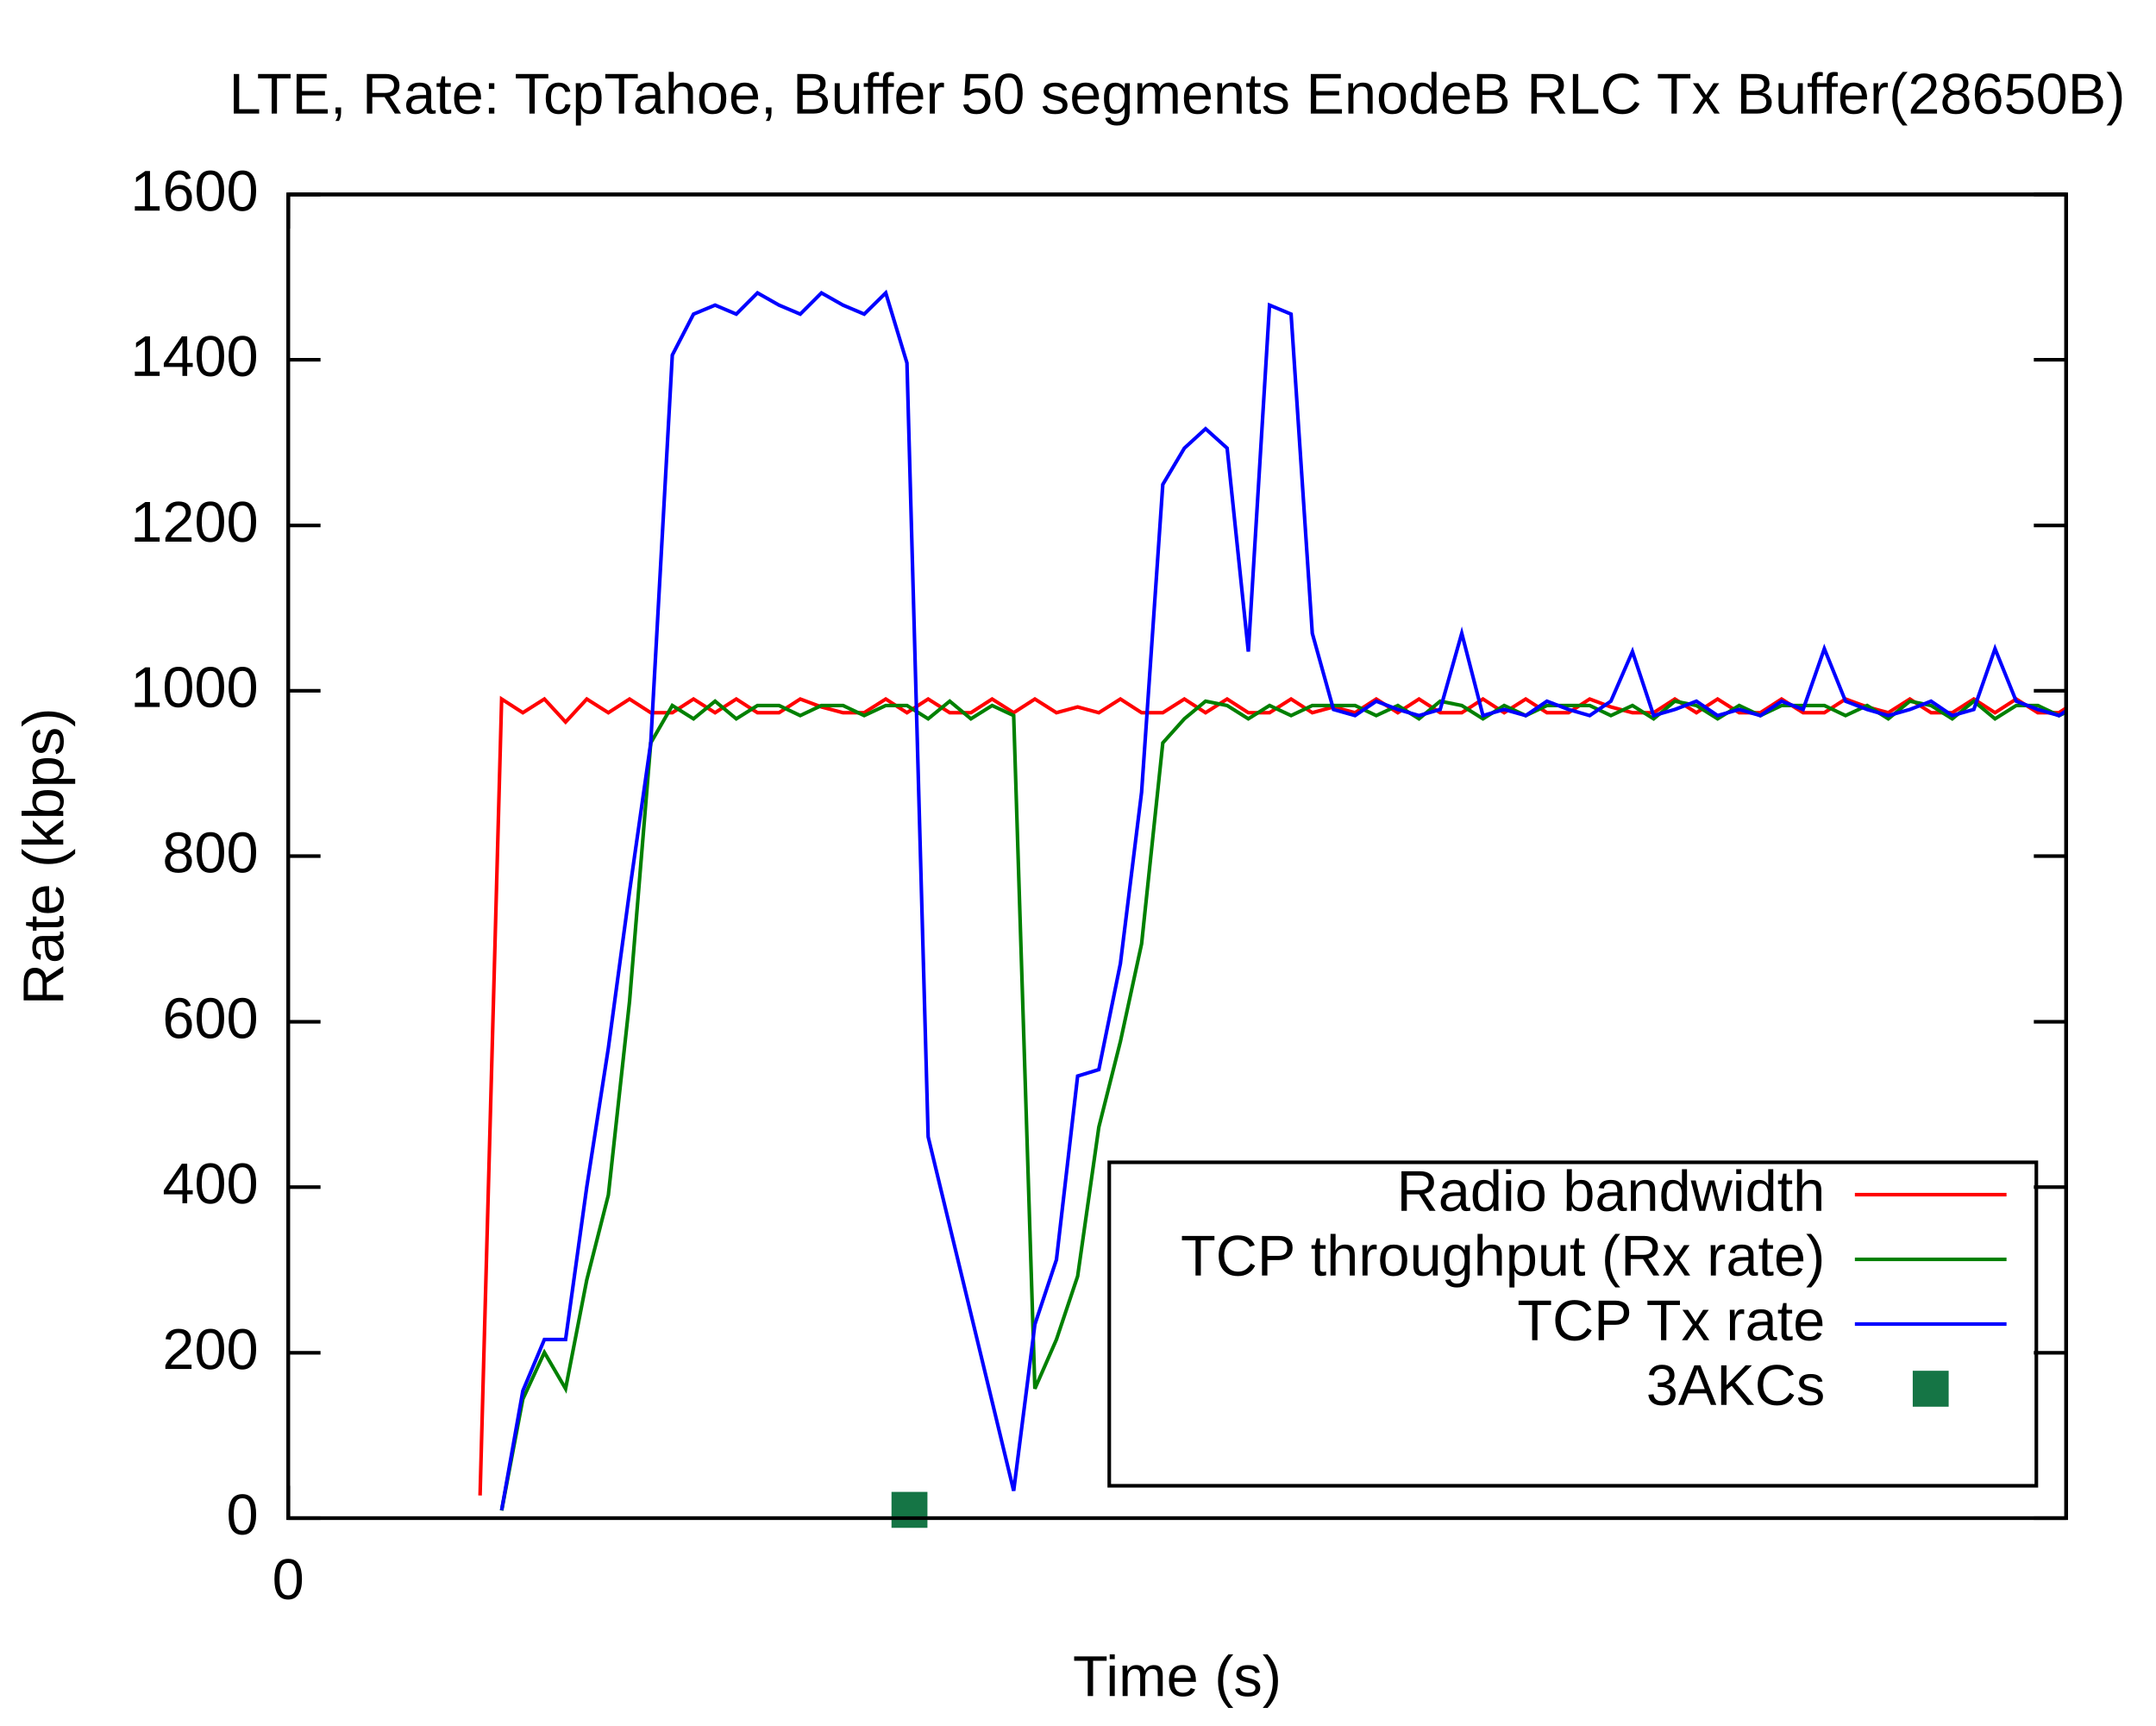
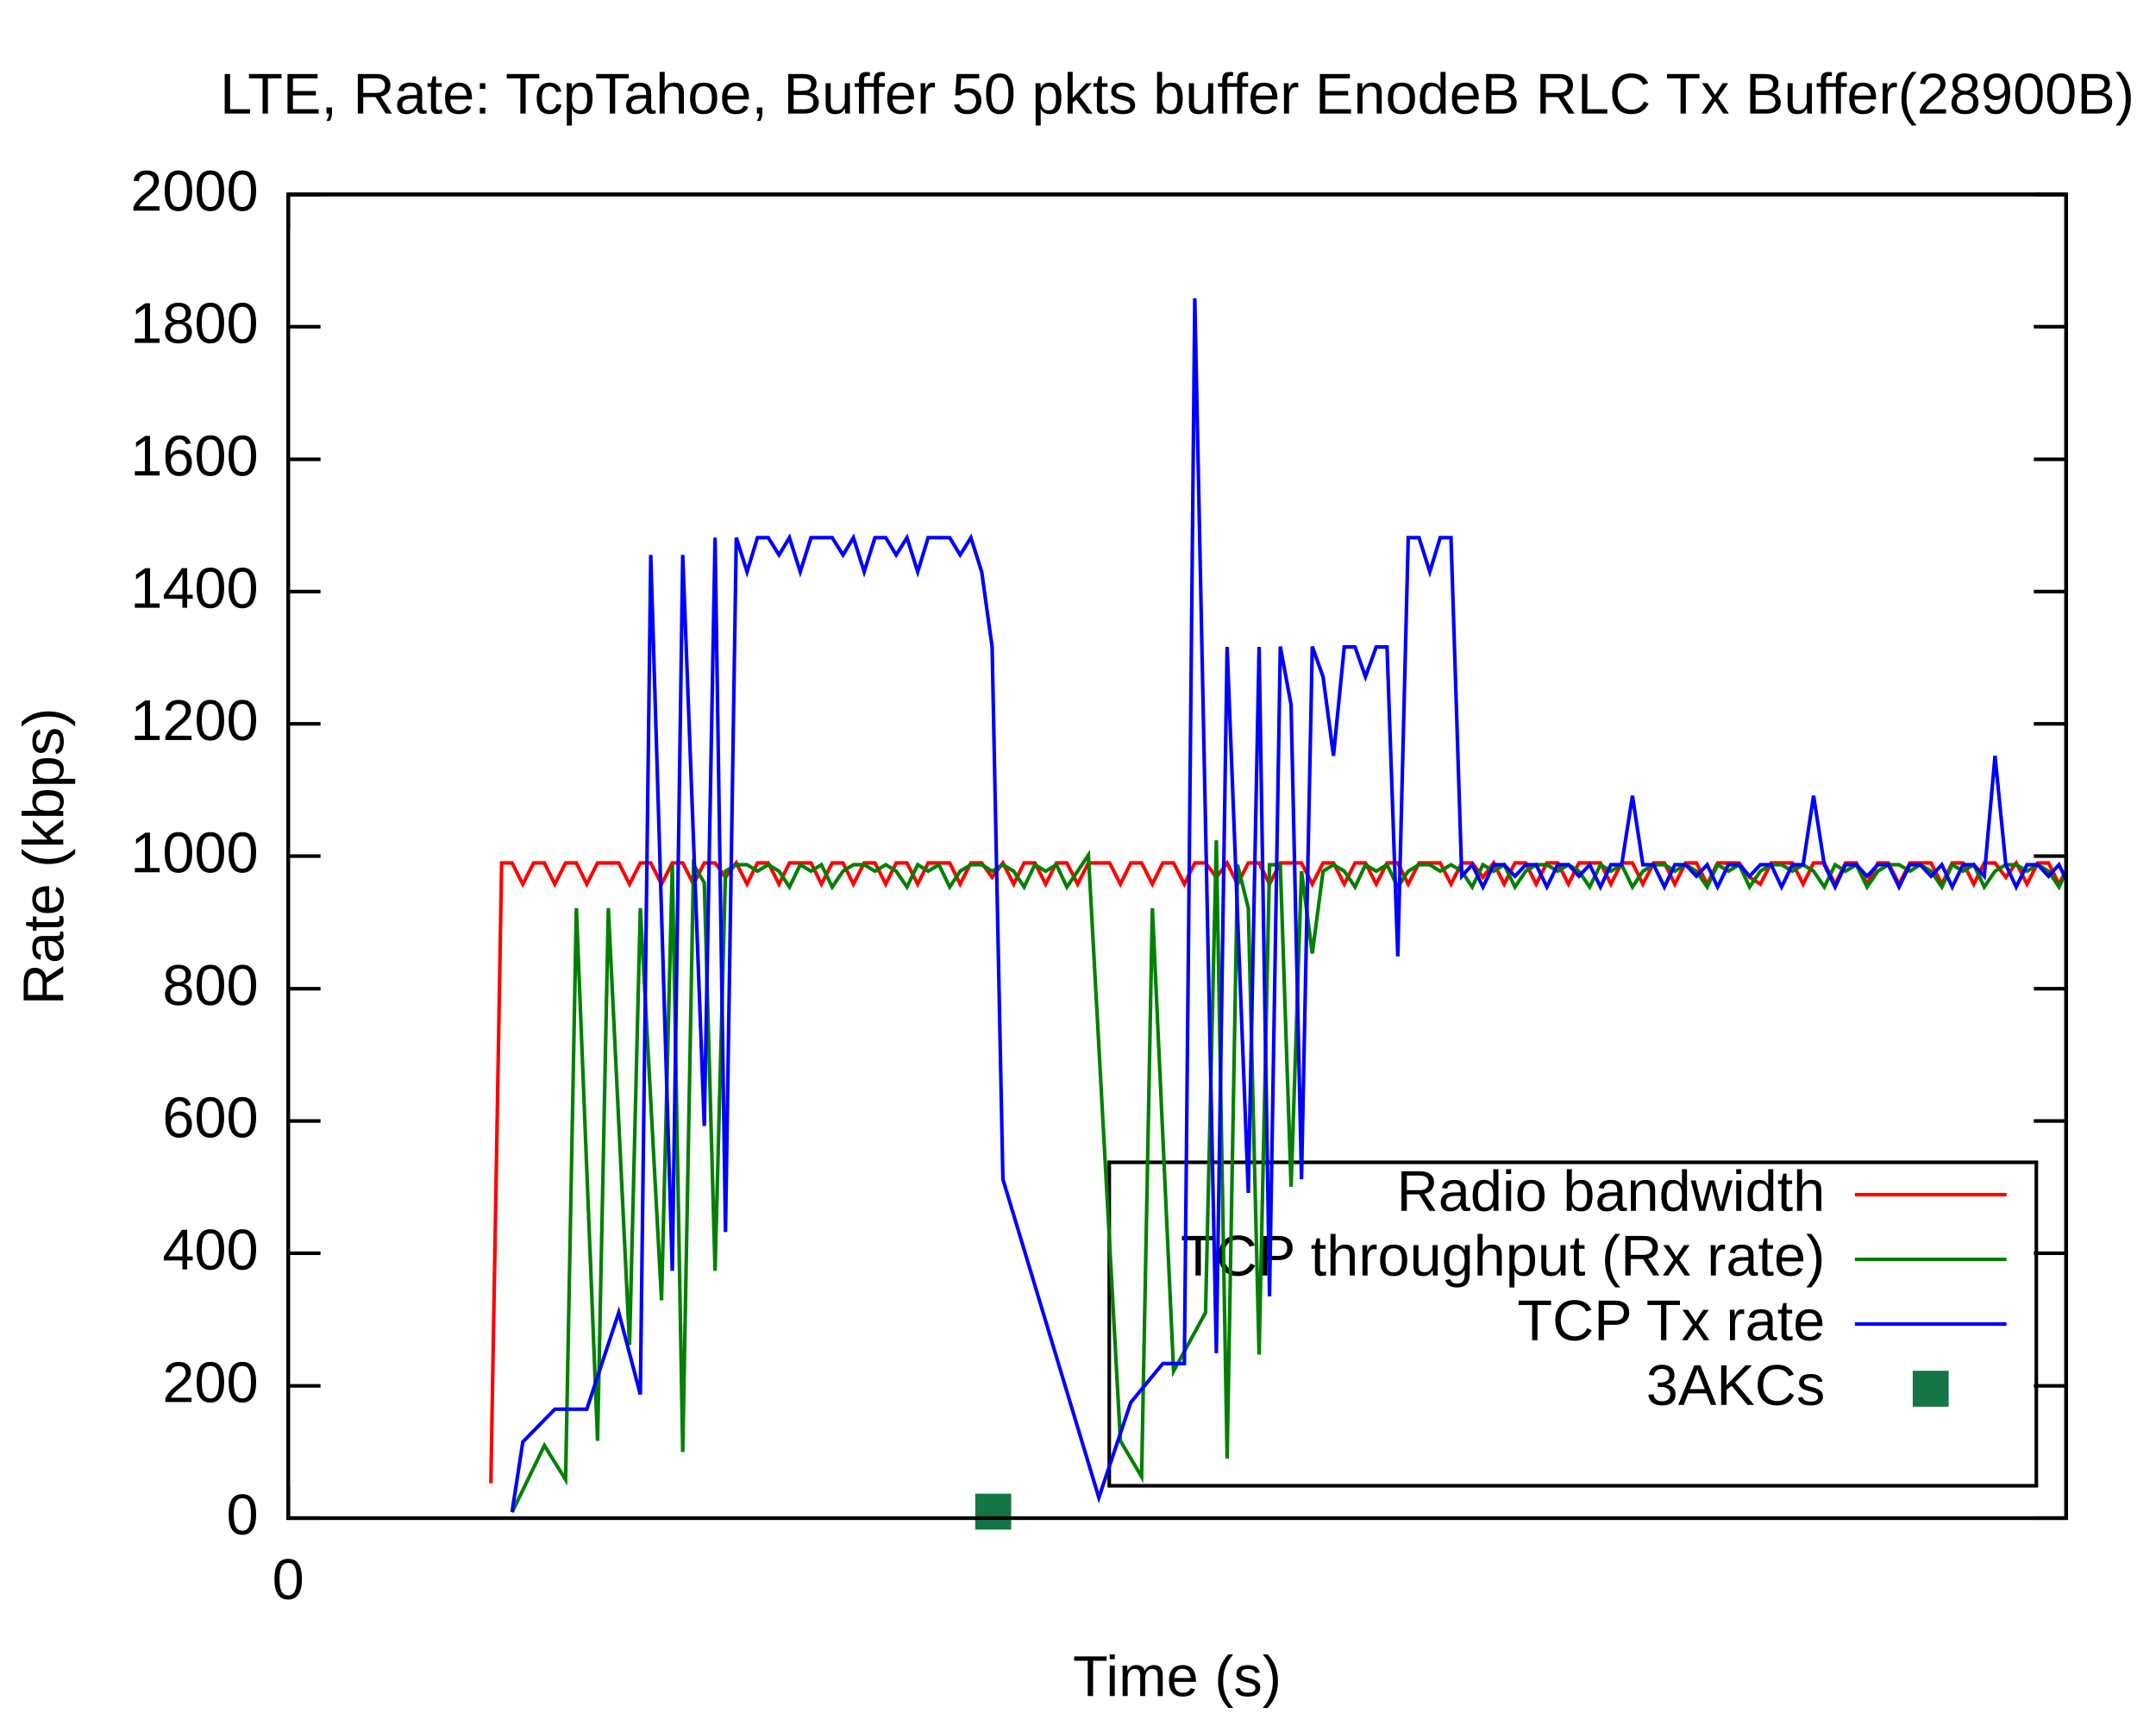
<svg xmlns="http://www.w3.org/2000/svg" xmlns:xlink="http://www.w3.org/1999/xlink" width="600" height="480" viewBox="0 0 600 480">
  <g id="gnuplot_canvas">
    <rect x="0" y="0" width="600" height="480" fill="none" />
    <defs>
      <circle id="gpDot" r="0.5" stroke-width="0.5" />
      <path id="gpPt0" stroke-width="0.222" stroke="currentColor" d="M-1,0 h2 M0,-1 v2" />
      <path id="gpPt1" stroke-width="0.222" stroke="currentColor" d="M-1,-1 L1,1 M1,-1 L-1,1" />
      <path id="gpPt2" stroke-width="0.222" stroke="currentColor" d="M-1,0 L1,0 M0,-1 L0,1 M-1,-1 L1,1 M-1,1 L1,-1" />
      <rect id="gpPt3" stroke-width="0.222" stroke="currentColor" x="-1" y="-1" width="2" height="2" />
      <rect id="gpPt4" stroke-width="0.222" stroke="currentColor" fill="currentColor" x="-1" y="-1" width="2" height="2" />
      <circle id="gpPt5" stroke-width="0.222" stroke="currentColor" cx="0" cy="0" r="1" />
      <use xlink:href="#gpPt5" id="gpPt6" fill="currentColor" stroke="none" />
      <path id="gpPt7" stroke-width="0.222" stroke="currentColor" d="M0,-1.33 L-1.33,0.67 L1.33,0.67 z" />
      <use xlink:href="#gpPt7" id="gpPt8" fill="currentColor" stroke="none" />
      <use xlink:href="#gpPt7" id="gpPt9" stroke="currentColor" transform="rotate(180)" />
      <use xlink:href="#gpPt9" id="gpPt10" fill="currentColor" stroke="none" />
      <use xlink:href="#gpPt3" id="gpPt11" stroke="currentColor" transform="rotate(45)" />
      <use xlink:href="#gpPt11" id="gpPt12" fill="currentColor" stroke="none" />
    </defs>
    <g style="fill:none; color:white; stroke:currentColor; stroke-width:1.00; stroke-linecap:butt; stroke-linejoin:miter">
</g>
    <g style="fill:none; color:black; stroke:currentColor; stroke-width:1.00; stroke-linecap:butt; stroke-linejoin:miter">
      <path d="M80.2,422.4 L89.2,422.4 M575.0,422.4 L566.0,422.4  h0.01" />
      <g transform="translate(71.9,426.9)" style="stroke:none; fill:black; font-family:Arial; font-size:12.00pt; text-anchor:end">
        <text> 0</text>
      </g>
-       <path d="M80.2,376.4 L89.2,376.4 M575.0,376.4 L566.0,376.4  h0.01" />
-       <g transform="translate(71.9,380.9)" style="stroke:none; fill:black; font-family:Arial; font-size:12.00pt; text-anchor:end">
+       <path d="M80.2,385.6 L89.2,385.6 M575.0,385.6 L566.0,385.6  h0.01" />
+       <g transform="translate(71.9,390.1)" style="stroke:none; fill:black; font-family:Arial; font-size:12.00pt; text-anchor:end">
        <text> 200</text>
      </g>
-       <path d="M80.2,330.3 L89.2,330.3 M575.0,330.3 L566.0,330.3  h0.01" />
-       <g transform="translate(71.9,334.8)" style="stroke:none; fill:black; font-family:Arial; font-size:12.00pt; text-anchor:end">
+       <path d="M80.2,348.7 L89.2,348.7 M575.0,348.7 L566.0,348.7  h0.01" />
+       <g transform="translate(71.9,353.2)" style="stroke:none; fill:black; font-family:Arial; font-size:12.00pt; text-anchor:end">
        <text> 400</text>
      </g>
-       <path d="M80.2,284.3 L89.2,284.3 M575.0,284.3 L566.0,284.3  h0.01" />
-       <g transform="translate(71.9,288.8)" style="stroke:none; fill:black; font-family:Arial; font-size:12.00pt; text-anchor:end">
+       <path d="M80.2,311.9 L89.2,311.9 M575.0,311.9 L566.0,311.9  h0.01" />
+       <g transform="translate(71.9,316.4)" style="stroke:none; fill:black; font-family:Arial; font-size:12.00pt; text-anchor:end">
        <text> 600</text>
+       </g>
+       <path d="M80.2,275.1 L89.2,275.1 M575.0,275.1 L566.0,275.1  h0.01" />
+       <g transform="translate(71.9,279.6)" style="stroke:none; fill:black; font-family:Arial; font-size:12.00pt; text-anchor:end">
+         <text> 800</text>
      </g>
      <path d="M80.2,238.2 L89.2,238.2 M575.0,238.2 L566.0,238.2  h0.01" />
      <g transform="translate(71.9,242.7)" style="stroke:none; fill:black; font-family:Arial; font-size:12.00pt; text-anchor:end">
-         <text> 800</text>
-       </g>
-       <path d="M80.2,192.2 L89.2,192.2 M575.0,192.2 L566.0,192.2  h0.01" />
-       <g transform="translate(71.9,196.7)" style="stroke:none; fill:black; font-family:Arial; font-size:12.00pt; text-anchor:end">
        <text> 1000</text>
      </g>
-       <path d="M80.2,146.2 L89.2,146.2 M575.0,146.2 L566.0,146.2  h0.01" />
-       <g transform="translate(71.9,150.7)" style="stroke:none; fill:black; font-family:Arial; font-size:12.00pt; text-anchor:end">
+       <path d="M80.2,201.4 L89.2,201.4 M575.0,201.4 L566.0,201.4  h0.01" />
+       <g transform="translate(71.9,205.9)" style="stroke:none; fill:black; font-family:Arial; font-size:12.00pt; text-anchor:end">
        <text> 1200</text>
      </g>
-       <path d="M80.2,100.1 L89.2,100.1 M575.0,100.1 L566.0,100.1  h0.01" />
-       <g transform="translate(71.9,104.6)" style="stroke:none; fill:black; font-family:Arial; font-size:12.00pt; text-anchor:end">
+       <path d="M80.2,164.6 L89.2,164.6 M575.0,164.6 L566.0,164.6  h0.01" />
+       <g transform="translate(71.9,169.1)" style="stroke:none; fill:black; font-family:Arial; font-size:12.00pt; text-anchor:end">
        <text> 1400</text>
+       </g>
+       <path d="M80.2,127.8 L89.2,127.8 M575.0,127.8 L566.0,127.8  h0.01" />
+       <g transform="translate(71.9,132.3)" style="stroke:none; fill:black; font-family:Arial; font-size:12.00pt; text-anchor:end">
+         <text> 1600</text>
+       </g>
+       <path d="M80.2,90.9 L89.2,90.9 M575.0,90.9 L566.0,90.9  h0.01" />
+       <g transform="translate(71.9,95.4)" style="stroke:none; fill:black; font-family:Arial; font-size:12.00pt; text-anchor:end">
+         <text> 1800</text>
      </g>
      <path d="M80.2,54.1 L89.2,54.1 M575.0,54.1 L566.0,54.1  h0.01" />
      <g transform="translate(71.9,58.6)" style="stroke:none; fill:black; font-family:Arial; font-size:12.00pt; text-anchor:end">
-         <text> 1600</text>
+         <text> 2000</text>
      </g>
      <path d="M80.2,422.4 L80.2,413.4 M80.2,54.1 L80.2,63.1  h0.01" />
      <g transform="translate(80.2,444.9)" style="stroke:none; fill:black; font-family:Arial; font-size:12.00pt; text-anchor:middle">
        <text> 0</text>
      </g>
      <path d="M80.2,54.1 L80.2,422.4 L575.0,422.4 L575.0,54.1 L80.2,54.1 Z  h0.01" />
      <g transform="translate(17.6,238.3) rotate(270)" style="stroke:none; fill:black; font-family:Arial; font-size:12.00pt; text-anchor:middle">
        <text>Rate (kbps)</text>
      </g>
      <g transform="translate(327.6,471.9)" style="stroke:none; fill:black; font-family:Arial; font-size:12.00pt; text-anchor:middle">
        <text>Time (s)</text>
      </g>
      <g transform="translate(327.6,31.6)" style="stroke:none; fill:black; font-family:Arial; font-size:12.00pt; text-anchor:middle">
-         <text>LTE, Rate: TcpTahoe, Buffer 50 segments EnodeB RLC Tx Buffer(28650B)</text>
+         <text>LTE, Rate: TcpTahoe, Buffer 50 pkts buffer EnodeB RLC Tx Buffer(28900B)</text>
      </g>
      <path d="M308.7,413.4 L308.7,323.4 L566.7,323.4 L566.7,413.4 L308.7,413.4 Z  h0.01" />
    </g>
    <g id="gnuplot_plot_1">
      <g style="fill:none; color:red; stroke:currentColor; stroke-width:1.00; stroke-linecap:butt; stroke-linejoin:miter">
        <g transform="translate(507.9,336.9)" style="stroke:none; fill:black; font-family:Arial; font-size:12.00pt; text-anchor:end">
          <text>Radio bandwidth</text>
        </g>
-         <path d="M516.2,332.4 L558.4,332.4 M133.6,416.1 L139.6,194.5 L145.5,198.3 L151.5,194.5 L157.4,200.9 L163.3,194.5    L169.3,198.3 L175.2,194.5 L181.1,198.3 L187.1,198.3 L193.0,194.5 L199.0,198.3 L204.9,194.5 L210.8,198.3    L216.8,198.3 L222.7,194.5 L228.6,196.7 L234.6,198.3 L240.5,198.3 L246.5,194.5 L252.4,198.3 L258.3,194.5    L264.3,198.3 L270.2,198.3 L276.1,194.5 L282.1,198.3 L288.0,194.5 L294.0,198.3 L299.9,196.7 L305.8,198.3    L311.8,194.5 L317.7,198.3 L323.6,198.3 L329.6,194.5 L335.5,198.3 L341.5,194.5 L347.4,198.3 L353.3,198.3    L359.3,194.5 L365.2,198.3 L371.1,196.7 L377.1,198.3 L383.0,194.5 L389.0,198.3 L394.9,194.5 L400.8,198.3    L406.8,198.3 L412.7,194.5 L418.6,198.3 L424.6,194.5 L430.5,198.3 L436.5,198.3 L442.4,194.5 L448.3,196.7    L454.3,198.3 L460.2,198.3 L466.1,194.5 L472.1,198.3 L478.0,194.5 L484.0,198.3 L489.9,198.3 L495.8,194.5    L501.8,198.3 L507.7,198.3 L513.6,194.5 L519.6,196.7 L525.5,198.3 L531.5,194.5 L537.4,198.3 L543.3,198.3    L549.3,194.5 L555.2,198.3 L561.1,194.5 L567.1,198.3 L573.0,198.3 L575.0,197.0  h0.01" />
+         <path d="M516.2,332.4 L558.4,332.4 M136.6,412.7 L139.6,240.1 L142.5,240.1 L145.5,246.0 L148.5,240.1 L151.5,240.1    L154.4,246.0 L157.4,240.1 L160.4,240.1 L163.3,246.0 L166.3,240.1 L169.3,240.1 L172.2,240.1 L175.2,246.0    L178.2,240.1 L181.1,240.1 L184.1,246.0 L187.1,240.1 L190.0,240.1 L193.0,246.0 L196.0,240.1 L199.0,240.1    L201.9,244.1 L204.9,240.1 L207.9,246.0 L210.8,240.1 L213.8,240.1 L216.8,246.0 L219.7,240.1 L222.7,240.1    L225.7,240.1 L228.6,246.0 L231.6,240.1 L234.6,240.1 L237.5,246.0 L240.5,240.1 L243.5,240.1 L246.5,246.0    L249.4,240.1 L252.4,240.1 L255.4,246.0 L258.3,240.1 L261.3,240.1 L264.3,240.1 L267.2,246.0 L270.2,240.1    L273.2,240.1 L276.1,244.1 L279.1,240.1 L282.1,246.0 L285.0,240.1 L288.0,240.1 L291.0,246.0 L294.0,240.1    L296.9,240.1 L299.9,246.0 L302.9,240.1 L305.8,240.1 L308.8,240.1 L311.8,246.0 L314.7,240.1 L317.7,240.1    L320.7,246.0 L323.6,240.1 L326.6,240.1 L329.6,246.0 L332.5,240.1 L335.5,240.1 L338.5,244.1 L341.5,240.1    L344.4,246.0 L347.4,240.1 L350.4,240.1 L353.3,246.0 L356.3,240.1 L359.3,240.1 L362.2,240.1 L365.2,246.0    L368.2,240.1 L371.1,240.1 L374.1,246.0 L377.1,240.1 L380.0,240.1 L383.0,246.0 L386.0,240.1 L389.0,240.1    L391.9,246.0 L394.9,240.1 L397.9,240.1 L400.8,240.1 L403.8,246.0 L406.8,240.1 L409.7,240.1 L412.7,244.1    L415.7,240.1 L418.6,246.0 L421.6,240.1 L424.6,240.1 L427.5,246.0 L430.5,240.1 L433.5,240.1 L436.5,246.0    L439.4,240.1 L442.4,240.1 L445.4,240.1 L448.3,246.0 L451.3,240.1 L454.3,240.1 L457.2,246.0 L460.2,240.1    L463.2,240.1 L466.1,246.0 L469.1,240.1 L472.1,240.1 L475.1,246.0 L478.0,240.1 L481.0,240.1 L484.0,240.1    L486.9,244.1 L489.9,246.0 L492.9,240.1 L495.8,240.1 L498.8,240.1 L501.8,246.0 L504.7,240.1 L507.7,240.1    L510.7,246.0 L513.6,240.1 L516.6,240.1 L519.6,246.0 L522.6,240.1 L525.5,240.1 L528.5,246.0 L531.5,240.1    L534.4,240.1 L537.4,240.1 L540.4,246.0 L543.3,240.1 L546.3,240.1 L549.3,246.0 L552.2,240.1 L555.2,240.1    L558.2,244.1 L561.1,240.1 L564.1,246.0 L567.1,240.1 L570.1,240.1 L573.0,246.0 L575.0,242.1  h0.01" />
      </g>
    </g>
    <g id="gnuplot_plot_2">
      <g style="fill:none; color:green; stroke:currentColor; stroke-width:1.00; stroke-linecap:butt; stroke-linejoin:miter">
        <g transform="translate(507.9,354.9)" style="stroke:none; fill:black; font-family:Arial; font-size:12.00pt; text-anchor:end">
          <text>TCP throughput (Rx rate)</text>
        </g>
-         <path d="M516.2,350.4 L558.4,350.4 M139.6,420.3 L145.5,389.3 L151.5,376.3 L157.4,386.4 L163.3,356.1 L169.3,332.5    L175.2,278.6 L181.1,206.7 L187.1,196.3 L193.0,200.0 L199.0,195.1 L204.9,200.0 L210.8,196.3 L216.8,196.3    L222.7,199.1 L228.6,196.3 L234.6,196.3 L240.5,199.1 L246.5,196.3 L252.4,196.3 L258.3,200.0 L264.3,195.1    L270.2,200.0 L276.1,196.3 L282.1,199.1 L288.0,386.4 L294.0,372.7 L299.9,355.1 L305.8,313.6 L311.8,289.8    L317.7,262.6 L323.6,206.7 L329.6,200.0 L335.5,195.1 L341.5,196.3 L347.4,200.0 L353.3,196.3 L359.3,199.1    L365.2,196.3 L371.1,196.3 L377.1,196.3 L383.0,199.1 L389.0,196.3 L394.9,200.0 L400.8,195.1 L406.8,196.3    L412.7,200.0 L418.6,196.3 L424.6,199.1 L430.5,196.3 L436.5,196.3 L442.4,196.3 L448.3,199.1 L454.3,196.3    L460.2,200.0 L466.1,195.1 L472.1,196.3 L478.0,200.0 L484.0,196.3 L489.9,199.1 L495.8,196.3 L501.8,196.3    L507.7,196.3 L513.6,199.1 L519.6,196.3 L525.5,200.0 L531.5,195.1 L537.4,196.3 L543.3,200.0 L549.3,195.1    L555.2,200.0 L561.1,196.3 L567.1,196.3 L573.0,199.1 L575.0,198.2  h0.01" />
+         <path d="M516.2,350.4 L558.4,350.4 M142.5,420.8 L151.5,402.2 L157.4,411.7 L160.4,252.7 L166.3,400.9 L169.3,252.7    L175.2,374.2 L178.2,252.7 L184.1,361.8 L187.1,240.6 L190.0,404.0 L193.0,240.6 L196.0,245.6 L199.0,353.6    L201.9,242.4 L204.9,240.6 L207.9,240.6 L210.8,242.4 L213.8,240.6 L216.8,242.4 L219.7,246.8 L222.7,240.6    L225.7,242.4 L228.6,240.6 L231.6,246.8 L234.6,242.4 L237.5,240.6 L240.5,240.6 L243.5,242.4 L246.5,240.6    L249.4,242.4 L252.4,246.8 L255.4,240.6 L258.3,242.4 L261.3,240.6 L264.3,246.8 L267.2,242.4 L270.2,240.6    L273.2,240.6 L276.1,242.4 L279.1,240.6 L282.1,242.4 L285.0,246.8 L288.0,240.6 L291.0,242.4 L294.0,240.6    L296.9,246.8 L299.9,242.4 L302.9,237.9 L311.8,400.9 L317.7,410.9 L320.7,252.7 L326.6,381.5 L335.5,365.2    L338.5,233.8 L341.5,405.8 L344.4,240.6 L347.4,252.7 L350.4,376.9 L353.3,240.6 L356.3,240.6 L359.3,330.2    L362.2,242.4 L365.2,265.3 L368.2,242.4 L371.1,240.6 L374.1,242.4 L377.1,246.8 L380.0,240.6 L383.0,242.4    L386.0,240.6 L389.0,246.8 L391.9,242.4 L394.9,240.6 L397.9,240.6 L400.8,242.4 L403.8,240.6 L406.8,242.4    L409.7,246.8 L412.7,240.6 L415.7,242.4 L418.6,240.6 L421.6,246.8 L424.6,242.4 L427.5,240.6 L430.5,240.6    L433.5,242.4 L436.5,240.6 L439.4,242.4 L442.4,246.8 L445.4,240.6 L448.3,242.4 L451.3,240.6 L454.3,246.8    L457.2,242.4 L460.2,240.6 L463.2,240.6 L466.1,242.4 L469.1,240.6 L472.1,242.4 L475.1,246.8 L478.0,240.6    L481.0,242.4 L484.0,240.6 L486.9,246.8 L489.9,242.4 L492.9,240.6 L495.8,240.6 L498.8,242.4 L501.8,240.6    L504.7,242.4 L507.7,246.8 L510.7,240.6 L513.6,242.4 L516.6,240.6 L519.6,246.8 L522.6,242.4 L525.5,240.6    L528.5,240.6 L531.5,242.4 L534.4,240.6 L537.4,242.4 L540.4,246.8 L543.3,240.6 L546.3,242.4 L549.3,240.6    L552.2,246.8 L555.2,242.4 L558.2,240.6 L561.1,240.6 L564.1,242.4 L567.1,240.6 L570.1,242.4 L573.0,246.8    L575.0,242.7  h0.01" />
      </g>
    </g>
    <g id="gnuplot_plot_3">
      <g style="fill:none; color:blue; stroke:currentColor; stroke-width:1.00; stroke-linecap:butt; stroke-linejoin:miter">
        <g transform="translate(507.9,372.9)" style="stroke:none; fill:black; font-family:Arial; font-size:12.00pt; text-anchor:end">
          <text>TCP Tx rate</text>
        </g>
-         <path d="M516.2,368.4 L558.4,368.4 M139.6,420.2 L145.5,387.0 L151.5,372.7 L157.4,372.7 L163.3,330.2 L169.3,291.6    L175.2,248.0 L181.1,206.7 L187.1,98.8 L193.0,87.4 L199.0,84.9 L204.9,87.4 L210.8,81.5 L216.8,84.9    L222.7,87.4 L228.6,81.5 L234.6,84.9 L240.5,87.4 L246.5,81.5 L252.4,101.0 L258.3,316.3 L282.1,414.8    L288.0,368.5 L294.0,350.5 L299.9,299.4 L305.8,297.6 L311.8,268.1 L317.7,220.4 L323.6,134.8 L329.6,124.7    L335.5,119.3 L341.5,124.7 L347.4,181.3 L353.3,84.9 L359.3,87.4 L365.2,176.2 L371.1,197.4 L377.1,199.1    L383.0,195.1 L389.0,197.4 L394.9,199.1 L400.8,197.4 L406.8,176.2 L412.7,199.1 L418.6,197.4 L424.6,199.1    L430.5,195.1 L436.5,197.4 L442.4,199.1 L448.3,195.1 L454.3,181.3 L460.2,199.1 L466.1,197.4 L472.1,195.1    L478.0,199.1 L484.0,197.4 L489.9,199.1 L495.8,195.1 L501.8,197.4 L507.7,180.5 L513.6,195.1 L519.6,197.4    L525.5,199.1 L531.5,197.4 L537.4,195.1 L543.3,199.1 L549.3,197.4 L555.2,180.5 L561.1,195.1 L567.1,197.4    L573.0,199.1 L575.0,197.8  h0.01" />
+         <path d="M516.2,368.4 L558.4,368.4 M142.5,420.7 L145.5,401.2 L154.4,392.1 L163.3,392.1 L172.2,365.2 L178.2,388.0    L181.1,154.4 L187.1,353.6 L190.0,154.4 L196.0,313.3 L199.0,149.6 L201.9,342.8 L204.9,149.6 L207.9,159.1    L210.8,149.6 L213.8,149.6 L216.8,154.4 L219.7,149.6 L222.7,159.1 L225.7,149.6 L228.6,149.6 L231.6,149.6    L234.6,154.4 L237.5,149.6 L240.5,159.1 L243.5,149.6 L246.5,149.6 L249.4,154.4 L252.4,149.6 L255.4,159.1    L258.3,149.6 L261.3,149.6 L264.3,149.6 L267.2,154.4 L270.2,149.6 L273.2,159.1 L276.1,180.0 L279.1,328.1    L305.8,416.7 L314.7,390.2 L323.6,379.4 L329.6,379.4 L332.5,83.0 L338.5,376.5 L341.5,180.0 L347.4,331.9    L350.4,180.0 L353.3,360.7 L356.3,179.9 L359.3,196.1 L362.2,328.1 L365.2,179.9 L368.2,188.3 L371.1,210.3    L374.1,180.0 L377.1,180.0 L380.0,188.3 L383.0,180.0 L386.0,180.0 L389.0,266.1 L391.9,149.6 L394.9,149.6    L397.9,159.1 L400.8,149.6 L403.8,149.6 L406.8,243.8 L409.7,240.6 L412.7,246.8 L415.7,240.6 L418.6,240.6    L421.6,243.8 L424.6,240.6 L427.5,240.6 L430.5,246.8 L433.5,240.6 L436.5,240.6 L439.4,243.8 L442.4,240.6    L445.4,246.8 L448.3,240.6 L451.3,240.6 L454.3,221.4 L457.2,240.6 L460.2,240.6 L463.2,246.8 L466.1,240.6    L469.1,240.6 L472.1,243.8 L475.1,240.6 L478.0,246.8 L481.0,240.6 L484.0,240.6 L486.9,243.8 L489.9,240.6    L492.9,240.6 L495.8,246.8 L498.8,240.6 L501.8,240.6 L504.7,221.4 L507.7,240.6 L510.7,246.8 L513.6,240.6    L516.6,240.6 L519.6,243.8 L522.6,240.6 L525.5,240.6 L528.5,246.8 L531.5,240.6 L534.4,240.6 L537.4,243.8    L540.4,240.6 L543.3,246.8 L546.3,240.6 L549.3,240.6 L552.2,243.8 L555.2,210.3 L558.2,240.6 L561.1,246.8    L564.1,240.6 L567.1,240.6 L570.1,243.8 L573.0,240.6 L575.0,244.7  h0.01" />
      </g>
    </g>
    <g id="gnuplot_plot_4">
      <g style="fill:none; color:cyan; stroke:currentColor; stroke-width:1.00; stroke-linecap:butt; stroke-linejoin:miter">
</g>
    </g>
    <g id="gnuplot_plot_5">
      <g style="fill:none; color:#157545; stroke:currentColor; stroke-width:1.00; stroke-linecap:butt; stroke-linejoin:miter">
        <g transform="translate(507.9,390.9)" style="stroke:none; fill:black; font-family:Arial; font-size:12.00pt; text-anchor:end">
          <text>3AKCs</text>
        </g>
-         <use xlink:href="#gpPt4" transform="translate(253.1,420.1) scale(4.50)" />
+         <use xlink:href="#gpPt4" transform="translate(276.4,420.6) scale(4.50)" />
        <use xlink:href="#gpPt4" transform="translate(537.3,386.4) scale(4.50)" />
      </g>
    </g>
    <g style="fill:none; color:black; stroke:currentColor; stroke-width:1.00; stroke-linecap:butt; stroke-linejoin:miter">
      <path d="M80.2,54.1 L80.2,422.4 L575.0,422.4 L575.0,54.1 L80.2,54.1 Z  h0.01" />
    </g>
  </g>
</svg>
